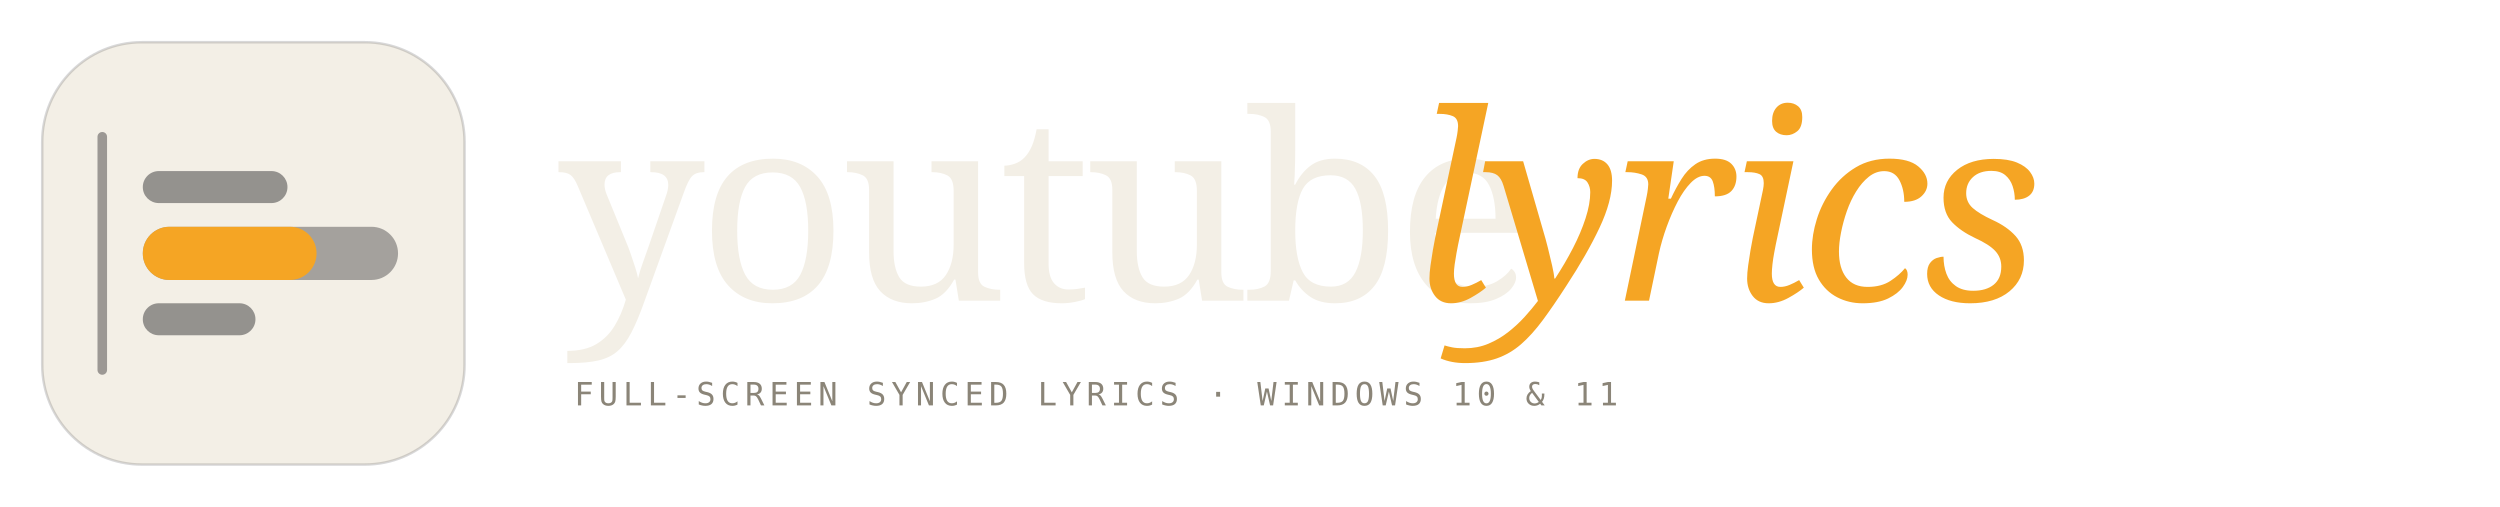
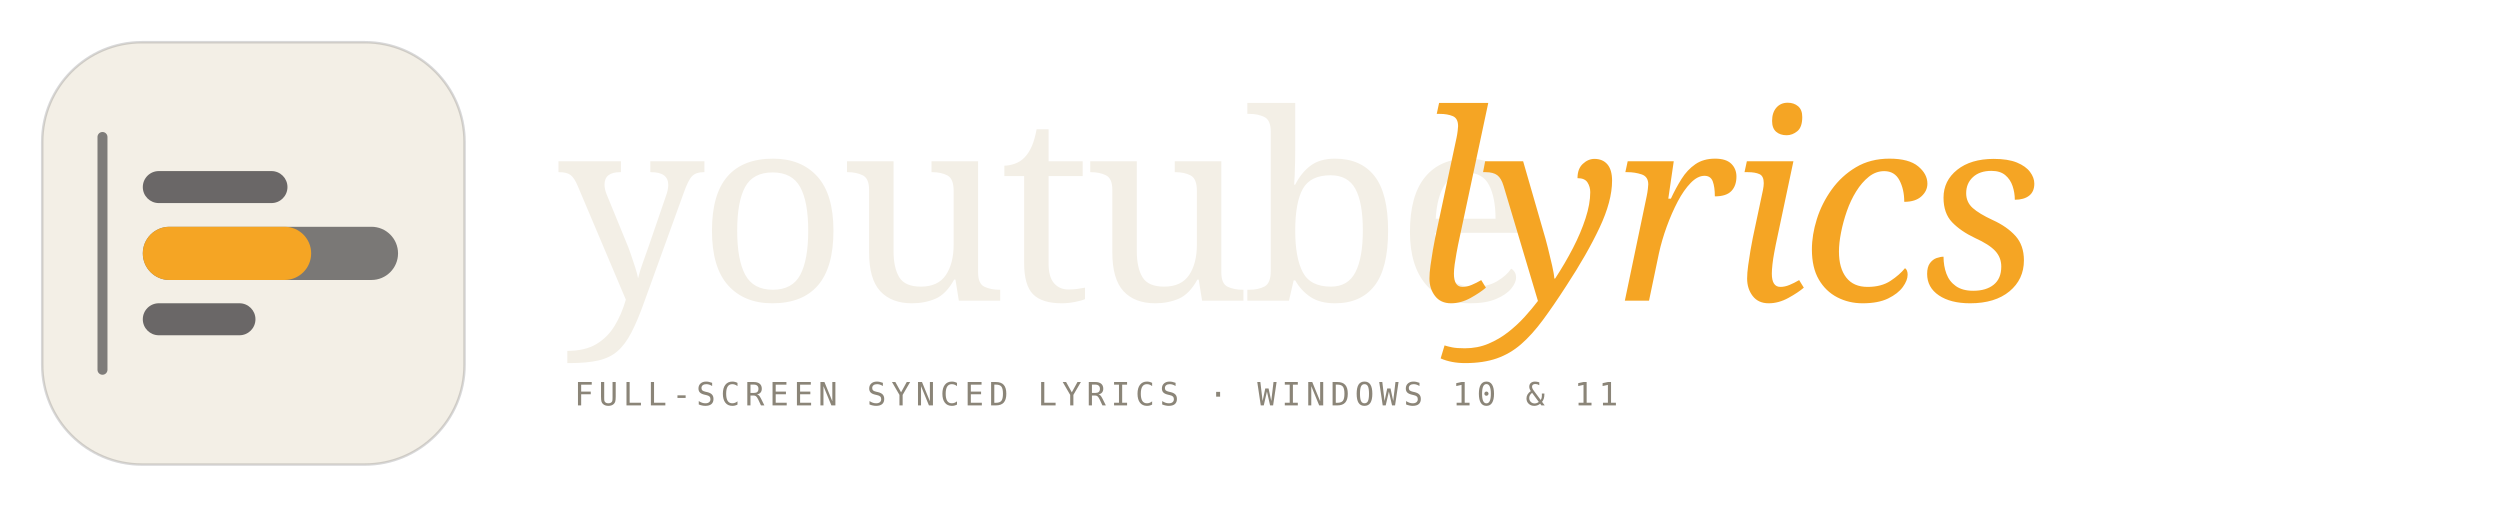
<svg xmlns="http://www.w3.org/2000/svg" viewBox="0 0 1480 300" role="img" aria-labelledby="title desc">
  <defs>
    <g id="lyric-mark">
      <rect x="4" y="4" width="1016" height="1016" rx="240" fill="#f3efe6" stroke="#0b0a0f" stroke-opacity=".16" stroke-width="6" />
-       <rect x="137" y="220" width="23" height="584" rx="11.5" fill="#0b0a0f" fill-opacity=".376" />
-       <rect x="246" y="314" width="348" height="77" rx="38.5" fill="#0b0a0f" fill-opacity=".408" />
-       <rect x="246" y="448" width="614" height="128" rx="64" fill="#0b0a0f" fill-opacity=".337" />
-       <rect x="246" y="448" width="418" height="128" rx="64" fill="#f5a524" />
-       <rect x="246" y="632" width="271" height="77" rx="38.5" fill="#0b0a0f" fill-opacity=".408" />
+       <rect x="137" y="220" width="24" height="584" rx="12" fill="#0b0a0f" fill-opacity=".502" />
+       <rect x="246" y="314" width="348" height="77" rx="38.5" fill="#0b0a0f" fill-opacity=".588" />
+       <rect x="246" y="448" width="614" height="128" rx="64" fill="#0b0a0f" fill-opacity=".518" />
+       <rect x="246" y="448" width="405" height="128" rx="64" fill="#f5a524" />
+       <rect x="246" y="632" width="271" height="77" rx="38.5" fill="#0b0a0f" fill-opacity=".588" />
    </g>
  </defs>
  <g transform="translate(24 24) scale(0.2460938)">
    <use href="#lyric-mark" />
  </g>
  <text x="330" y="178" fill="#f3efe6" font-family="Instrument Serif, Georgia, serif" font-size="154" letter-spacing="-4">youtube</text>
  <text x="835" y="178" fill="#f5a524" font-family="Instrument Serif, Georgia, serif" font-size="154" font-style="italic" letter-spacing="-4">lyrics</text>
  <text x="340" y="240" fill="#8b8578" font-family="JetBrains Mono, Consolas, monospace" font-size="19" letter-spacing="3">FULL-SCREEN SYNCED LYRICS · WINDOWS 10 &amp; 11</text>
</svg>
